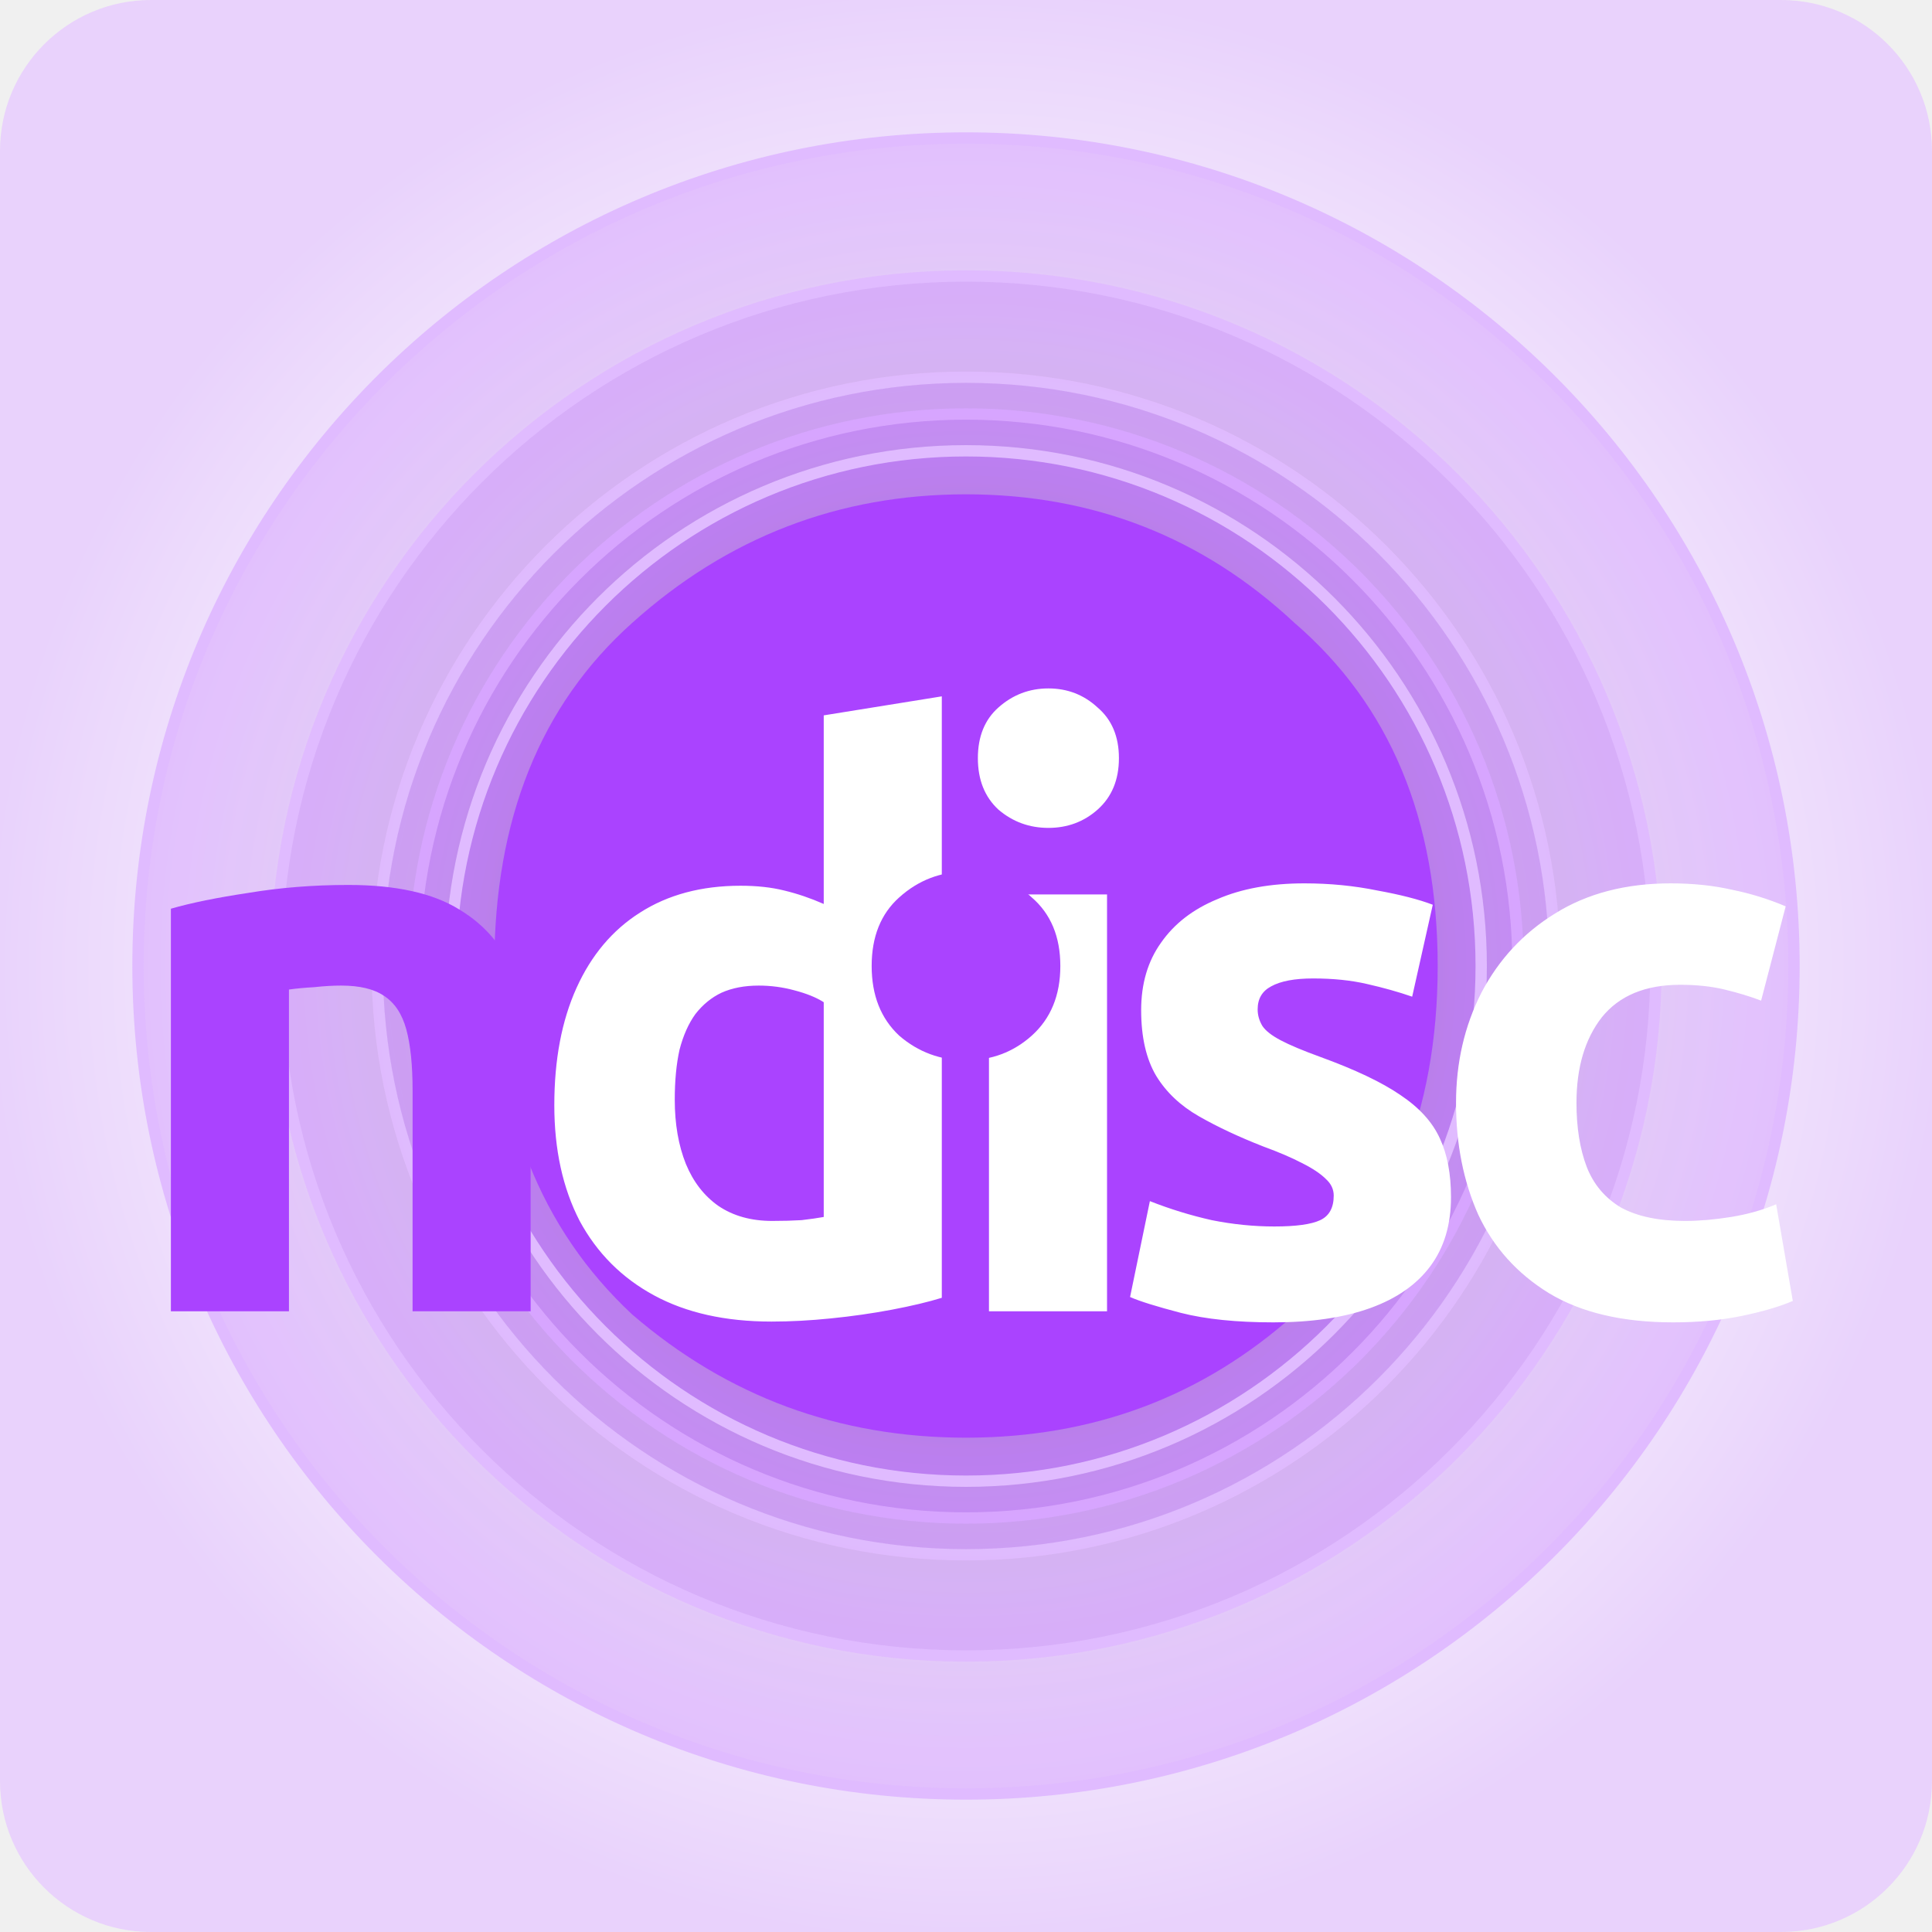
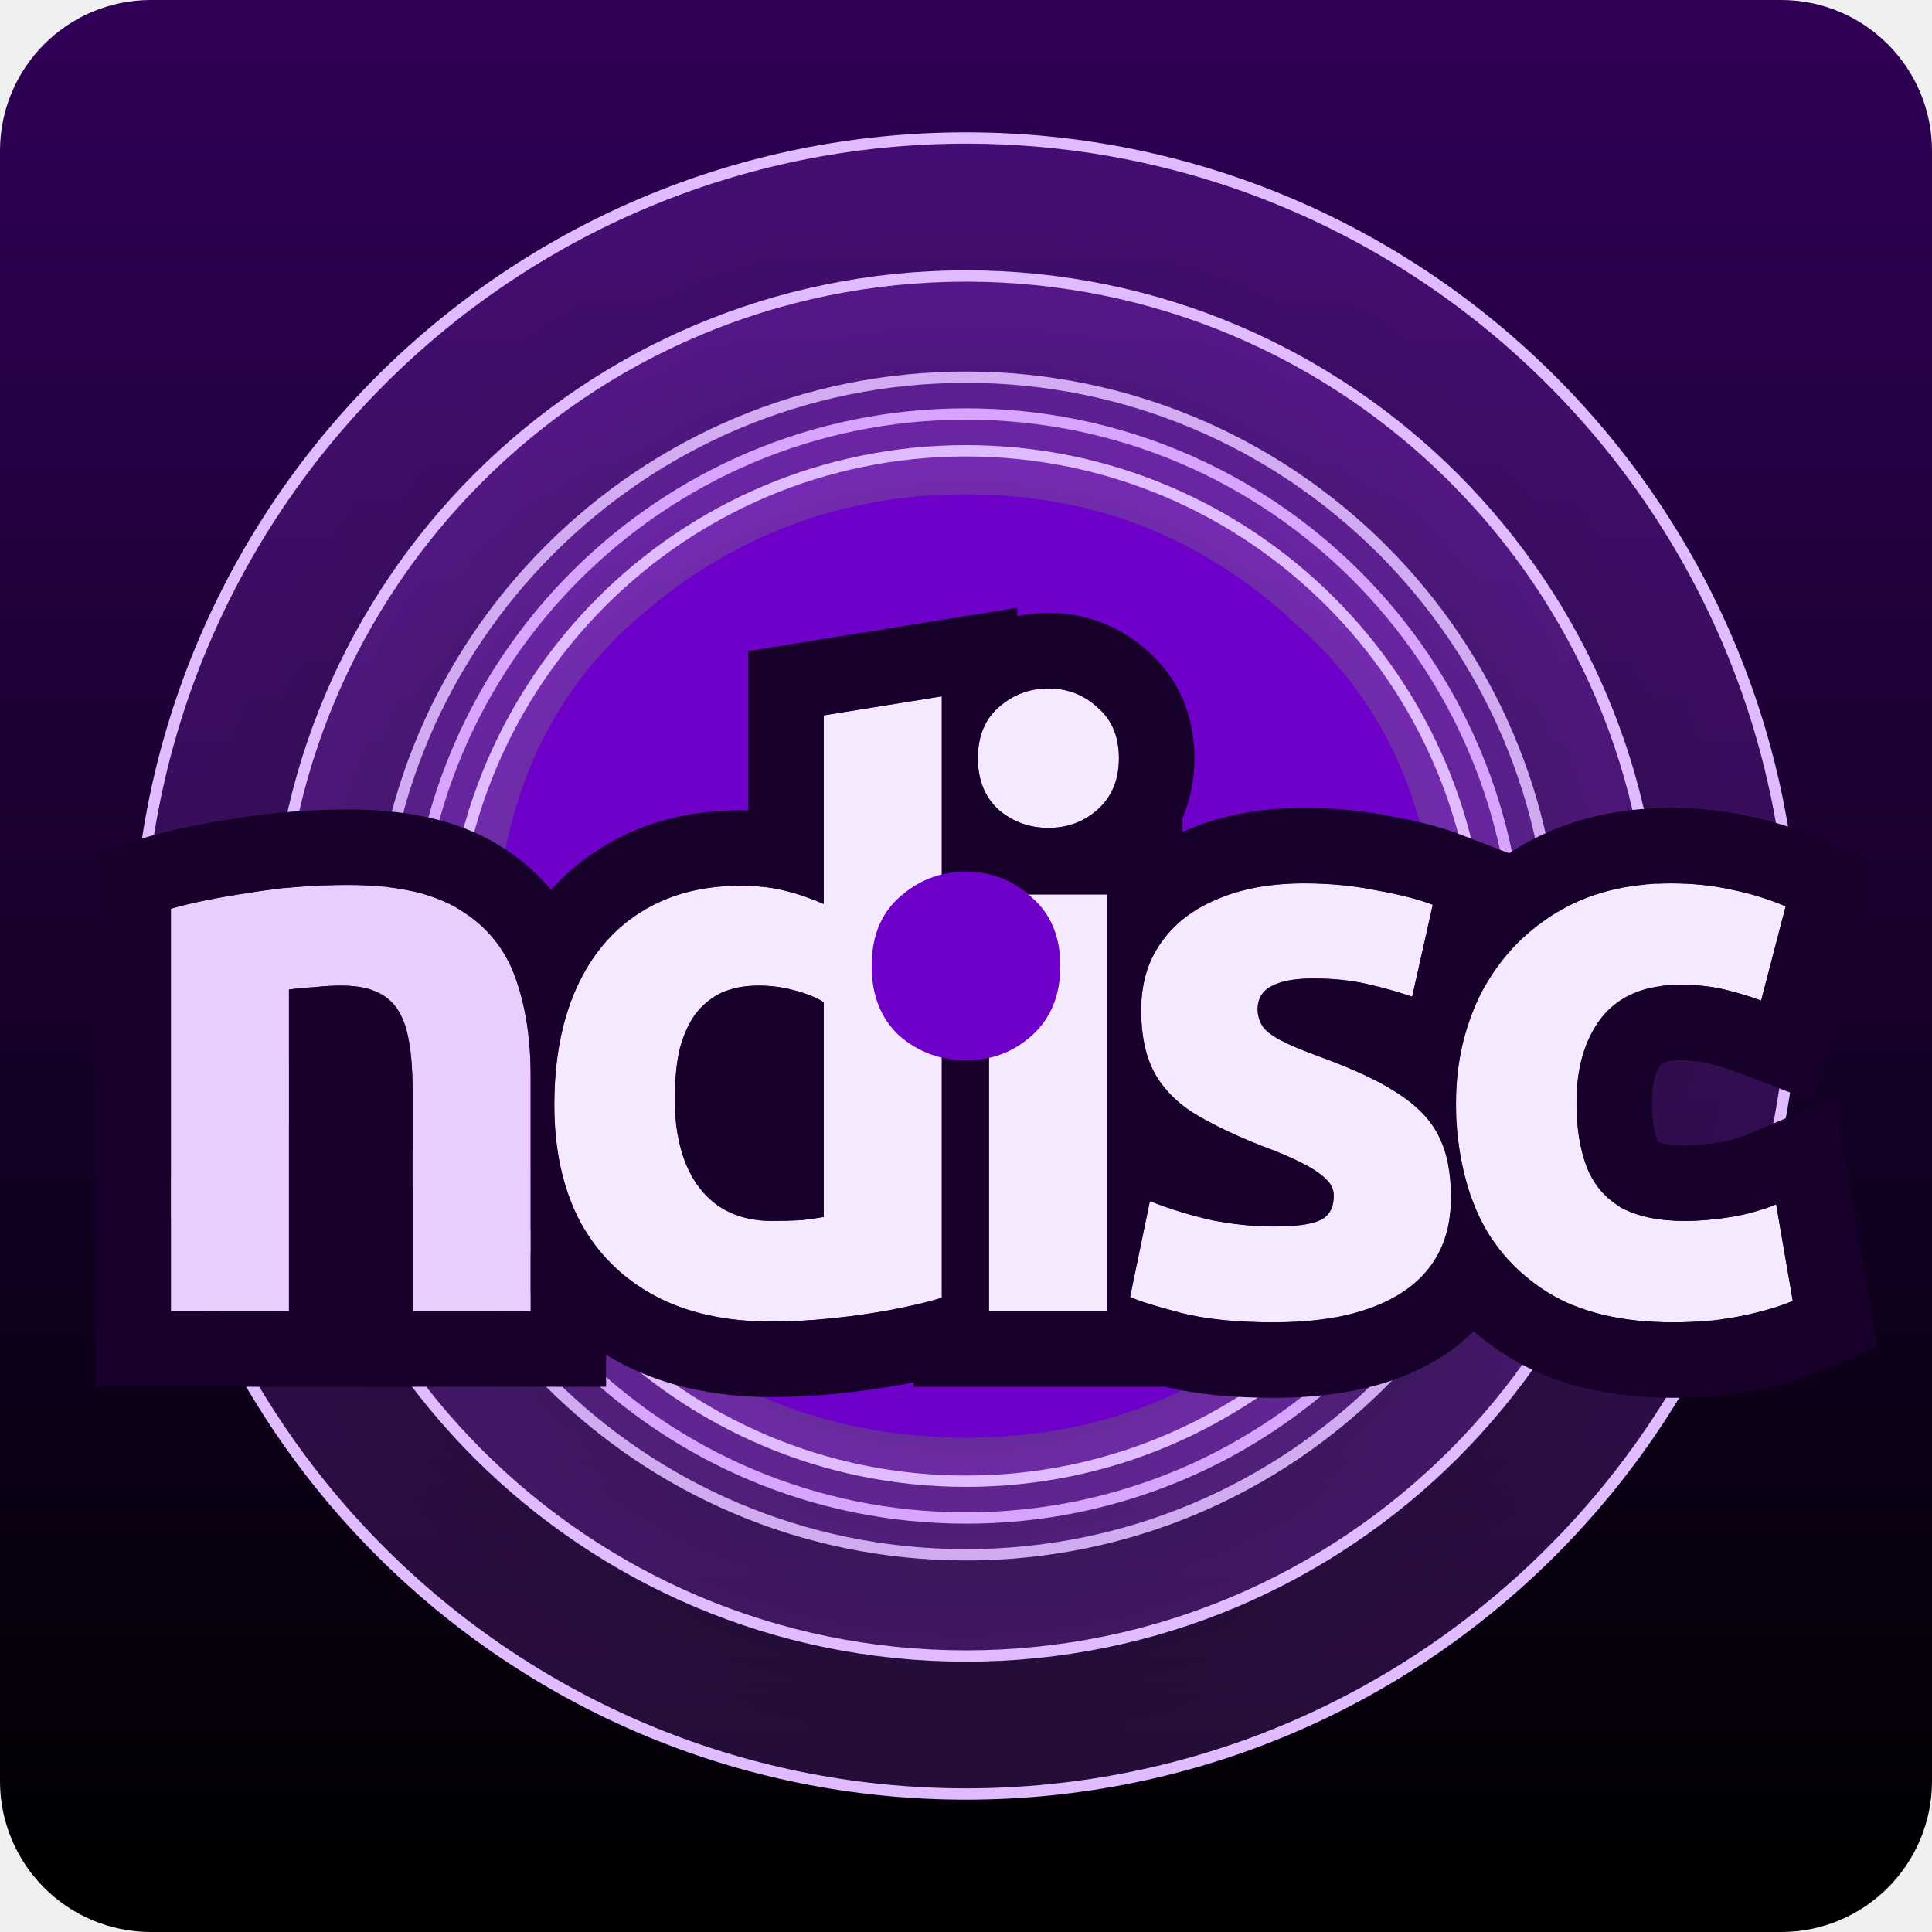
<svg xmlns="http://www.w3.org/2000/svg" width="1024" height="1024" viewBox="0 0 1024 1024" fill="none">
  <mask id="mask0_3327_96" style="mask-type:alpha" maskUnits="userSpaceOnUse" x="0" y="0" width="1024" height="1024">
    <rect width="1024" height="1024" fill="url(#paint0_linear_3327_96)" />
  </mask>
  <g mask="url(#mask0_3327_96)">
-     <rect width="1024" height="1024" rx="80" fill="url(#paint1_radial_3327_96)" fill-opacity="0.8" />
+     <rect width="1024" height="1024" rx="80" fill="url(#paint1_linear_3327_96)" />
    <path d="M512 950.857C754.374 950.857 950.857 754.374 950.857 512C950.857 269.626 754.374 73.143 512 73.143C269.626 73.143 73.143 269.626 73.143 512C73.143 754.374 269.626 950.857 512 950.857Z" fill="url(#paint2_radial_3327_96)" fill-opacity="0.2" stroke="#E0BBFF" stroke-width="6" />
    <path d="M512 877.714C713.978 877.714 877.714 713.978 877.714 512C877.714 310.022 713.978 146.286 512 146.286C310.022 146.286 146.286 310.022 146.286 512C146.286 713.978 310.022 877.714 512 877.714Z" fill="url(#paint3_radial_3327_96)" fill-opacity="0.2" stroke="#E0BBFF" stroke-width="6" />
    <path d="M512 804.571C673.583 804.571 804.571 673.583 804.571 512C804.571 350.417 673.583 219.429 512 219.429C350.417 219.429 219.429 350.417 219.429 512C219.429 673.583 350.417 804.571 512 804.571Z" fill="url(#paint4_radial_3327_96)" fill-opacity="0.2" stroke="#E0BBFF" stroke-width="6" />
    <path opacity="0.9" d="M512 824.076C684.355 824.076 824.076 684.355 824.076 512C824.076 339.645 684.355 199.924 512 199.924C339.645 199.924 199.924 339.645 199.924 512C199.924 684.355 339.645 824.076 512 824.076Z" fill="url(#paint5_radial_3327_96)" fill-opacity="0.2" stroke="#E0BBFF" stroke-width="6" />
    <path d="M512 785.067C662.811 785.067 785.067 662.811 785.067 512C785.067 361.189 662.811 238.933 512 238.933C361.189 238.933 238.933 361.189 238.933 512C238.933 662.811 361.189 785.067 512 785.067Z" fill="url(#paint6_radial_3327_96)" fill-opacity="0.2" stroke="#E0BBFF" stroke-width="6" />
    <path d="M512 746.057C641.266 746.057 746.057 641.266 746.057 512C746.057 382.734 641.266 277.943 512 277.943C382.734 277.943 277.943 382.734 277.943 512C277.943 641.266 382.734 746.057 512 746.057Z" fill="url(#paint7_radial_3327_96)" fill-opacity="0.2" stroke="#E0BBFF" stroke-width="6" />
    <path d="M512 707.048C619.722 707.048 707.048 619.722 707.048 512C707.048 404.278 619.722 316.952 512 316.952C404.278 316.952 316.952 404.278 316.952 512C316.952 619.722 404.278 707.048 512 707.048Z" fill="url(#paint8_radial_3327_96)" fill-opacity="0.2" stroke="#E0BBFF" stroke-width="6" />
    <path d="M512 668.038C598.177 668.038 668.038 598.177 668.038 512C668.038 425.823 598.177 355.962 512 355.962C425.823 355.962 355.962 425.823 355.962 512C355.962 598.177 425.823 668.038 512 668.038Z" fill="url(#paint9_radial_3327_96)" fill-opacity="0.2" stroke="#E0BBFF" stroke-width="6" />
    <path d="M512 397.971C574.976 397.971 626.029 449.024 626.029 512C626.029 574.976 574.976 626.029 512 626.029C449.024 626.029 397.971 574.976 397.971 512C397.972 449.024 449.024 397.972 512 397.971Z" fill="url(#paint10_radial_3327_96)" fill-opacity="0.2" stroke="#E0BBFF" stroke-width="6" />
-     <path d="M512 762C444.584 762 385.596 740.22 335.034 696.659C286.345 651.205 262 589.652 262 512C262 434.348 286.345 373.742 335.034 330.182C385.596 284.727 444.584 262 512 262C579.416 262 637.468 284.727 686.157 330.182C736.719 373.742 762 434.348 762 512C762 589.652 736.719 651.205 686.157 696.659C637.468 740.22 579.416 762 512 762Z" fill="#AA43FF" />
-     <path d="M90.573 695V481.64C101.213 478.56 114.933 475.76 131.733 473.24C148.533 470.44 166.173 469.04 184.653 469.04C209.853 469.04 229.453 473.38 243.453 482.06C257.453 490.46 267.253 502.22 272.853 517.34C278.453 532.46 281.253 550.1 281.253 570.26V695H218.673V577.82C218.673 564.38 217.553 553.6 215.313 545.48C213.073 537.36 209.153 531.48 203.553 527.84C198.233 524.2 190.673 522.38 180.873 522.38C176.393 522.38 171.633 522.66 166.593 523.22C161.553 523.5 157.073 523.92 153.153 524.48V695H90.573Z" fill="#AA43FF" />
-     <path d="M408.877 700.46C384.517 700.46 363.797 695.84 346.717 686.6C329.637 677.36 316.477 664.2 307.237 647.12C298.277 629.76 293.797 609.32 293.797 585.8C293.797 561.72 297.717 541 305.557 523.64C313.397 506.28 324.597 492.98 339.157 483.74C353.997 474.22 371.777 469.46 392.497 469.46C401.177 469.46 408.877 470.3 415.597 471.98C422.597 473.66 429.597 476.04 436.597 479.12V379.16L499.177 369.08V687.86C491.897 690.1 483.077 692.2 472.717 694.16C462.357 696.12 451.577 697.66 440.377 698.78C429.457 699.9 418.957 700.46 408.877 700.46ZM409.297 647.12C414.897 647.12 420.077 646.98 424.837 646.7C429.597 646.14 433.517 645.58 436.597 645.02V531.2C432.677 528.68 427.497 526.58 421.057 524.9C414.897 523.22 408.597 522.38 402.157 522.38C394.597 522.38 388.017 523.64 382.417 526.16C377.097 528.68 372.477 532.46 368.557 537.5C364.917 542.54 362.117 548.84 360.157 556.4C358.477 563.96 357.637 572.78 357.637 582.86C357.637 595.74 359.597 607.08 363.517 616.88C367.437 626.4 373.177 633.82 380.737 639.14C388.577 644.46 398.097 647.12 409.297 647.12ZM524.173 695V474.08H586.753V695H524.173ZM555.673 438.8C545.593 438.8 536.773 435.58 529.213 429.14C521.933 422.42 518.293 413.32 518.293 401.84C518.293 390.36 521.933 381.4 529.213 374.96C536.773 368.24 545.593 364.88 555.673 364.88C565.753 364.88 574.433 368.24 581.713 374.96C589.273 381.4 593.053 390.36 593.053 401.84C593.053 413.32 589.273 422.42 581.713 429.14C574.433 435.58 565.753 438.8 555.673 438.8ZM674.98 700.88C655.38 700.88 639 699.2 625.84 695.84C612.96 692.48 604 689.68 598.96 687.44L609.46 636.62C620.1 640.82 631.02 644.18 642.22 646.7C653.42 648.94 664.48 650.06 675.4 650.06C686.88 650.06 695 648.94 699.76 646.7C704.52 644.46 706.9 640.12 706.9 633.68C706.9 630.32 705.5 627.38 702.7 624.86C699.9 622.06 695.7 619.26 690.1 616.46C684.78 613.66 677.92 610.72 669.52 607.64C656.64 602.6 645.3 597.28 635.5 591.68C625.7 586.08 618.14 578.94 612.82 570.26C607.5 561.3 604.84 549.68 604.84 535.4C604.84 521.4 608.34 509.5 615.34 499.7C622.34 489.62 632.28 481.92 645.16 476.6C658.04 471 673.44 468.2 691.36 468.2C704.8 468.2 717.68 469.46 730 471.98C742.32 474.22 752.12 476.74 759.4 479.54L748.48 528.26C741.2 525.74 733.22 523.5 724.54 521.54C716.14 519.58 706.62 518.6 695.98 518.6C686.18 518.6 678.76 520 673.72 522.8C668.96 525.32 666.58 529.38 666.58 534.98C666.58 538.06 667.42 541 669.1 543.8C670.78 546.32 674 548.84 678.76 551.36C683.52 553.88 690.52 556.82 699.76 560.18C718.24 566.9 732.38 573.62 742.18 580.34C752.26 587.06 759.26 594.76 763.18 603.44C767.1 611.84 769.06 622.2 769.06 634.52C769.06 649.08 765.42 661.26 758.14 671.06C750.86 680.86 740.22 688.28 726.22 693.32C712.22 698.36 695.14 700.88 674.98 700.88ZM886.807 700.88C859.927 700.88 837.947 695.7 820.867 685.34C804.067 674.98 791.607 661.12 783.487 643.76C775.647 626.12 771.727 606.38 771.727 584.54C771.727 563.26 776.207 543.8 785.167 526.16C794.407 508.52 807.427 494.52 824.227 484.16C841.307 473.52 861.747 468.2 885.547 468.2C897.307 468.2 908.087 469.32 917.887 471.56C927.687 473.52 937.207 476.46 946.447 480.38L933.427 530.36C927.547 528.12 921.107 526.16 914.107 524.48C907.107 522.8 899.267 521.96 890.587 521.96C872.107 521.96 858.247 527.7 849.007 539.18C840.047 550.66 835.567 565.78 835.567 584.54C835.567 597.7 837.387 609.04 841.027 618.56C844.667 627.8 850.687 634.94 859.087 639.98C867.767 644.74 879.107 647.12 893.107 647.12C900.667 647.12 908.787 646.42 917.467 645.02C926.147 643.62 934.127 641.38 941.407 638.3L950.227 689.54C942.947 692.62 933.847 695.28 922.927 697.52C912.007 699.76 899.967 700.88 886.807 700.88Z" fill="white" />
-     <path d="M512 562C498.517 562 486.719 557.644 476.607 548.932C466.869 539.841 462 527.53 462 512C462 496.47 466.869 484.348 476.607 475.636C486.719 466.545 498.517 462 512 462C525.483 462 537.094 466.545 546.831 475.636C556.944 484.348 562 496.47 562 512C562 527.53 556.944 539.841 546.831 548.932C537.094 557.644 525.483 562 512 562Z" fill="#AA43FF" />
+     <path d="M512 762C444.584 762 385.596 740.22 335.034 696.659C286.345 651.205 262 589.652 262 512C262 434.348 286.345 373.742 335.034 330.182C385.596 284.727 444.584 262 512 262C579.416 262 637.468 284.727 686.157 330.182C736.719 373.742 762 434.348 762 512C762 589.652 736.719 651.205 686.157 696.659C637.468 740.22 579.416 762 512 762Z" fill="#6F00CA" />
+     <mask id="path-13-outside-1_3327_96" maskUnits="userSpaceOnUse" x="50" y="322" width="946" height="419" fill="black">
+       <rect fill="white" x="50" y="322" width="946" height="419" />
+       <path d="M90.573 695V481.64C101.213 478.56 114.933 475.76 131.733 473.24C148.533 470.44 166.173 469.04 184.653 469.04C209.853 469.04 229.453 473.38 243.453 482.06C257.453 490.46 267.253 502.22 272.853 517.34C278.453 532.46 281.253 550.1 281.253 570.26V695H218.673V577.82C218.673 564.38 217.553 553.6 215.313 545.48C213.073 537.36 209.153 531.48 203.553 527.84C198.233 524.2 190.673 522.38 180.873 522.38C176.393 522.38 171.633 522.66 166.593 523.22C161.553 523.5 157.073 523.92 153.153 524.48V695H90.573Z" />
+       <path d="M408.877 700.46C384.517 700.46 363.797 695.84 346.717 686.6C329.637 677.36 316.477 664.2 307.237 647.12C298.277 629.76 293.797 609.32 293.797 585.8C293.797 561.72 297.717 541 305.557 523.64C313.397 506.28 324.597 492.98 339.157 483.74C353.997 474.22 371.777 469.46 392.497 469.46C401.177 469.46 408.877 470.3 415.597 471.98C422.597 473.66 429.597 476.04 436.597 479.12V379.16L499.177 369.08V687.86C491.897 690.1 483.077 692.2 472.717 694.16C462.357 696.12 451.577 697.66 440.377 698.78C429.457 699.9 418.957 700.46 408.877 700.46ZM409.297 647.12C414.897 647.12 420.077 646.98 424.837 646.7C429.597 646.14 433.517 645.58 436.597 645.02V531.2C432.677 528.68 427.497 526.58 421.057 524.9C414.897 523.22 408.597 522.38 402.157 522.38C394.597 522.38 388.017 523.64 382.417 526.16C377.097 528.68 372.477 532.46 368.557 537.5C364.917 542.54 362.117 548.84 360.157 556.4C358.477 563.96 357.637 572.78 357.637 582.86C357.637 595.74 359.597 607.08 363.517 616.88C367.437 626.4 373.177 633.82 380.737 639.14C388.577 644.46 398.097 647.12 409.297 647.12ZM524.173 695V474.08H586.753V695H524.173ZM555.673 438.8C545.593 438.8 536.773 435.58 529.213 429.14C521.933 422.42 518.293 413.32 518.293 401.84C518.293 390.36 521.933 381.4 529.213 374.96C536.773 368.24 545.593 364.88 555.673 364.88C565.753 364.88 574.433 368.24 581.713 374.96C589.273 381.4 593.053 390.36 593.053 401.84C593.053 413.32 589.273 422.42 581.713 429.14C574.433 435.58 565.753 438.8 555.673 438.8ZM674.98 700.88C655.38 700.88 639 699.2 625.84 695.84C612.96 692.48 604 689.68 598.96 687.44L609.46 636.62C620.1 640.82 631.02 644.18 642.22 646.7C653.42 648.94 664.48 650.06 675.4 650.06C686.88 650.06 695 648.94 699.76 646.7C704.52 644.46 706.9 640.12 706.9 633.68C706.9 630.32 705.5 627.38 702.7 624.86C699.9 622.06 695.7 619.26 690.1 616.46C684.78 613.66 677.92 610.72 669.52 607.64C656.64 602.6 645.3 597.28 635.5 591.68C625.7 586.08 618.14 578.94 612.82 570.26C607.5 561.3 604.84 549.68 604.84 535.4C604.84 521.4 608.34 509.5 615.34 499.7C622.34 489.62 632.28 481.92 645.16 476.6C658.04 471 673.44 468.2 691.36 468.2C704.8 468.2 717.68 469.46 730 471.98C742.32 474.22 752.12 476.74 759.4 479.54L748.48 528.26C741.2 525.74 733.22 523.5 724.54 521.54C716.14 519.58 706.62 518.6 695.98 518.6C686.18 518.6 678.76 520 673.72 522.8C668.96 525.32 666.58 529.38 666.58 534.98C666.58 538.06 667.42 541 669.1 543.8C670.78 546.32 674 548.84 678.76 551.36C683.52 553.88 690.52 556.82 699.76 560.18C718.24 566.9 732.38 573.62 742.18 580.34C752.26 587.06 759.26 594.76 763.18 603.44C767.1 611.84 769.06 622.2 769.06 634.52C769.06 649.08 765.42 661.26 758.14 671.06C750.86 680.86 740.22 688.28 726.22 693.32C712.22 698.36 695.14 700.88 674.98 700.88ZM886.807 700.88C859.927 700.88 837.947 695.7 820.867 685.34C804.067 674.98 791.607 661.12 783.487 643.76C775.647 626.12 771.727 606.38 771.727 584.54C771.727 563.26 776.207 543.8 785.167 526.16C794.407 508.52 807.427 494.52 824.227 484.16C841.307 473.52 861.747 468.2 885.547 468.2C897.307 468.2 908.087 469.32 917.887 471.56C927.687 473.52 937.207 476.46 946.447 480.38L933.427 530.36C927.547 528.12 921.107 526.16 914.107 524.48C907.107 522.8 899.267 521.96 890.587 521.96C872.107 521.96 858.247 527.7 849.007 539.18C840.047 550.66 835.567 565.78 835.567 584.54C835.567 597.7 837.387 609.04 841.027 618.56C844.667 627.8 850.687 634.94 859.087 639.98C867.767 644.74 879.107 647.12 893.107 647.12C900.667 647.12 908.787 646.42 917.467 645.02C926.147 643.62 934.127 641.38 941.407 638.3L950.227 689.54C942.947 692.62 933.847 695.28 922.927 697.52C912.007 699.76 899.967 700.88 886.807 700.88Z" />
+     </mask>
+     <path d="M90.573 695V481.64C101.213 478.56 114.933 475.76 131.733 473.24C148.533 470.44 166.173 469.04 184.653 469.04C209.853 469.04 229.453 473.38 243.453 482.06C257.453 490.46 267.253 502.22 272.853 517.34C278.453 532.46 281.253 550.1 281.253 570.26V695H218.673V577.82C218.673 564.38 217.553 553.6 215.313 545.48C213.073 537.36 209.153 531.48 203.553 527.84C198.233 524.2 190.673 522.38 180.873 522.38C176.393 522.38 171.633 522.66 166.593 523.22C161.553 523.5 157.073 523.92 153.153 524.48V695H90.573Z" fill="#E8CDFF" />
+     <path d="M408.877 700.46C384.517 700.46 363.797 695.84 346.717 686.6C329.637 677.36 316.477 664.2 307.237 647.12C298.277 629.76 293.797 609.32 293.797 585.8C293.797 561.72 297.717 541 305.557 523.64C313.397 506.28 324.597 492.98 339.157 483.74C353.997 474.22 371.777 469.46 392.497 469.46C401.177 469.46 408.877 470.3 415.597 471.98C422.597 473.66 429.597 476.04 436.597 479.12V379.16L499.177 369.08V687.86C491.897 690.1 483.077 692.2 472.717 694.16C462.357 696.12 451.577 697.66 440.377 698.78C429.457 699.9 418.957 700.46 408.877 700.46ZM409.297 647.12C414.897 647.12 420.077 646.98 424.837 646.7C429.597 646.14 433.517 645.58 436.597 645.02V531.2C432.677 528.68 427.497 526.58 421.057 524.9C414.897 523.22 408.597 522.38 402.157 522.38C394.597 522.38 388.017 523.64 382.417 526.16C377.097 528.68 372.477 532.46 368.557 537.5C364.917 542.54 362.117 548.84 360.157 556.4C358.477 563.96 357.637 572.78 357.637 582.86C357.637 595.74 359.597 607.08 363.517 616.88C367.437 626.4 373.177 633.82 380.737 639.14C388.577 644.46 398.097 647.12 409.297 647.12ZM524.173 695V474.08H586.753V695H524.173ZM555.673 438.8C545.593 438.8 536.773 435.58 529.213 429.14C521.933 422.42 518.293 413.32 518.293 401.84C518.293 390.36 521.933 381.4 529.213 374.96C536.773 368.24 545.593 364.88 555.673 364.88C565.753 364.88 574.433 368.24 581.713 374.96C589.273 381.4 593.053 390.36 593.053 401.84C593.053 413.32 589.273 422.42 581.713 429.14C574.433 435.58 565.753 438.8 555.673 438.8ZM674.98 700.88C655.38 700.88 639 699.2 625.84 695.84C612.96 692.48 604 689.68 598.96 687.44L609.46 636.62C620.1 640.82 631.02 644.18 642.22 646.7C653.42 648.94 664.48 650.06 675.4 650.06C686.88 650.06 695 648.94 699.76 646.7C704.52 644.46 706.9 640.12 706.9 633.68C706.9 630.32 705.5 627.38 702.7 624.86C699.9 622.06 695.7 619.26 690.1 616.46C684.78 613.66 677.92 610.72 669.52 607.64C656.64 602.6 645.3 597.28 635.5 591.68C625.7 586.08 618.14 578.94 612.82 570.26C607.5 561.3 604.84 549.68 604.84 535.4C604.84 521.4 608.34 509.5 615.34 499.7C622.34 489.62 632.28 481.92 645.16 476.6C658.04 471 673.44 468.2 691.36 468.2C704.8 468.2 717.68 469.46 730 471.98C742.32 474.22 752.12 476.74 759.4 479.54L748.48 528.26C741.2 525.74 733.22 523.5 724.54 521.54C716.14 519.58 706.62 518.6 695.98 518.6C686.18 518.6 678.76 520 673.72 522.8C668.96 525.32 666.58 529.38 666.58 534.98C666.58 538.06 667.42 541 669.1 543.8C670.78 546.32 674 548.84 678.76 551.36C683.52 553.88 690.52 556.82 699.76 560.18C718.24 566.9 732.38 573.62 742.18 580.34C752.26 587.06 759.26 594.76 763.18 603.44C767.1 611.84 769.06 622.2 769.06 634.52C769.06 649.08 765.42 661.26 758.14 671.06C750.86 680.86 740.22 688.28 726.22 693.32C712.22 698.36 695.14 700.88 674.98 700.88ZM886.807 700.88C859.927 700.88 837.947 695.7 820.867 685.34C804.067 674.98 791.607 661.12 783.487 643.76C775.647 626.12 771.727 606.38 771.727 584.54C771.727 563.26 776.207 543.8 785.167 526.16C794.407 508.52 807.427 494.52 824.227 484.16C841.307 473.52 861.747 468.2 885.547 468.2C897.307 468.2 908.087 469.32 917.887 471.56C927.687 473.52 937.207 476.46 946.447 480.38L933.427 530.36C927.547 528.12 921.107 526.16 914.107 524.48C907.107 522.8 899.267 521.96 890.587 521.96C872.107 521.96 858.247 527.7 849.007 539.18C840.047 550.66 835.567 565.78 835.567 584.54C835.567 597.7 837.387 609.04 841.027 618.56C844.667 627.8 850.687 634.94 859.087 639.98C867.767 644.74 879.107 647.12 893.107 647.12C900.667 647.12 908.787 646.42 917.467 645.02C926.147 643.62 934.127 641.38 941.407 638.3L950.227 689.54C942.947 692.62 933.847 695.28 922.927 697.52C912.007 699.76 899.967 700.88 886.807 700.88Z" fill="#F5E9FF" />
+     <path d="M90.573 695H50.573V735H90.573V695ZM90.573 481.64L79.45 443.217L50.573 451.577V481.64H90.573ZM131.733 473.24L137.666 512.797L137.988 512.749L138.309 512.696L131.733 473.24ZM243.453 482.06L222.375 516.056L222.623 516.21L222.873 516.36L243.453 482.06ZM272.853 517.34L235.343 531.233L235.343 531.233L272.853 517.34ZM281.253 695V735H321.253V695H281.253ZM218.673 695H178.673V735H218.673V695ZM215.313 545.48L176.753 556.117L176.753 556.117L215.313 545.48ZM203.553 527.84L180.965 560.852L181.356 561.12L181.753 561.378L203.553 527.84ZM166.593 523.22L168.811 563.158L169.913 563.097L171.01 562.975L166.593 523.22ZM153.153 524.48L147.496 484.882L113.153 489.788V524.48H153.153ZM153.153 695V735H193.153V695H153.153ZM90.573 695H130.573V481.64H90.573H50.573V695H90.573ZM90.573 481.64L101.695 520.063C109.989 517.662 121.8 515.177 137.666 512.797L131.733 473.24L125.799 433.683C108.065 436.343 92.437 439.458 79.45 443.217L90.573 481.64ZM131.733 473.24L138.309 512.696C152.761 510.287 168.192 509.04 184.653 509.04V469.04V429.04C164.154 429.04 144.304 430.593 125.157 433.784L131.733 473.24ZM184.653 469.04V509.04C206.053 509.04 217.218 512.859 222.375 516.056L243.453 482.06L264.53 448.064C241.687 433.901 213.653 429.04 184.653 429.04V469.04ZM243.453 482.06L222.873 516.36C229.18 520.144 232.945 524.758 235.343 531.233L272.853 517.34L310.363 503.447C301.561 479.682 285.725 460.776 264.033 447.76L243.453 482.06ZM272.853 517.34L235.343 531.233C238.942 540.949 241.253 553.702 241.253 570.26H281.253H321.253C321.253 546.498 317.964 523.971 310.363 503.447L272.853 517.34ZM281.253 570.26H241.253V695H281.253H321.253V570.26H281.253ZM281.253 695V655H218.673V695V735H281.253V695ZM218.673 695H258.673V577.82H218.673H178.673V695H218.673ZM218.673 577.82H258.673C258.673 562.649 257.462 547.854 253.872 534.843L215.313 545.48L176.753 556.117C177.644 559.346 178.673 566.111 178.673 577.82H218.673ZM215.313 545.48L253.872 534.843C249.735 519.844 241.123 504.553 225.352 494.302L203.553 527.84L181.753 561.378C179.732 560.064 178.289 558.485 177.411 557.168C176.604 555.958 176.555 555.399 176.753 556.117L215.313 545.48ZM203.553 527.84L226.14 494.828C211.533 484.834 194.809 482.38 180.873 482.38V522.38V562.38C182.096 562.38 183.004 562.437 183.632 562.503C184.262 562.569 184.542 562.637 184.531 562.634C184.517 562.631 184.153 562.543 183.531 562.279C182.9 562.011 182.005 561.563 180.965 560.852L203.553 527.84ZM180.873 522.38V482.38C174.739 482.38 168.495 482.763 162.175 483.465L166.593 523.22L171.01 562.975C174.771 562.557 178.046 562.38 180.873 562.38V522.38ZM166.593 523.22L164.374 483.282C158.479 483.609 152.816 484.122 147.496 484.882L153.153 524.48L158.81 564.078C161.33 563.718 164.627 563.391 168.811 563.158L166.593 523.22ZM153.153 524.48H113.153V695H153.153H193.153V524.48H153.153ZM153.153 695V655H90.573V695V735H153.153V695ZM346.717 686.6L327.684 721.782V721.782L346.717 686.6ZM307.237 647.12L271.692 665.466L271.87 665.811L272.055 666.153L307.237 647.12ZM305.557 523.64L342.012 540.103V540.103L305.557 523.64ZM339.157 483.74L360.59 517.513L360.673 517.461L360.755 517.408L339.157 483.74ZM415.597 471.98L405.895 510.786L406.079 510.831L406.262 510.875L415.597 471.98ZM436.597 479.12L420.487 515.733L476.597 540.421V479.12H436.597ZM436.597 379.16L430.236 339.669L396.597 345.087V379.16H436.597ZM499.177 369.08H539.177V322.121L492.816 329.589L499.177 369.08ZM499.177 687.86L510.94 726.091L539.177 717.403V687.86H499.177ZM440.377 698.78L436.397 658.979L436.346 658.984L436.296 658.989L440.377 698.78ZM424.837 646.7L427.186 686.631L428.351 686.562L429.511 686.426L424.837 646.7ZM436.597 645.02L443.752 684.375L476.597 678.403V645.02H436.597ZM436.597 531.2H476.597V509.362L458.227 497.553L436.597 531.2ZM421.057 524.9L410.532 563.491L410.746 563.549L410.96 563.605L421.057 524.9ZM382.417 526.16L366.002 489.683L365.646 489.843L365.293 490.01L382.417 526.16ZM368.557 537.5L336.983 512.942L336.546 513.504L336.13 514.08L368.557 537.5ZM360.157 556.4L321.437 546.362L321.261 547.039L321.109 547.723L360.157 556.4ZM363.517 616.88L326.378 631.736L326.453 631.923L326.53 632.11L363.517 616.88ZM380.737 639.14L357.717 671.852L357.995 672.048L358.277 672.239L380.737 639.14ZM408.877 700.46V660.46C389.503 660.46 375.68 656.791 365.75 651.418L346.717 686.6L327.684 721.782C351.914 734.889 379.531 740.46 408.877 740.46V700.46ZM346.717 686.6L365.75 651.418C355.508 645.878 347.959 638.329 342.419 628.087L307.237 647.12L272.055 666.153C284.994 690.071 303.766 708.842 327.684 721.782L346.717 686.6ZM307.237 647.12L342.782 628.774C337.289 618.131 333.797 604.227 333.797 585.8H293.797H253.797C253.797 614.413 259.265 641.389 271.692 665.466L307.237 647.12ZM293.797 585.8H333.797C333.797 565.947 337.039 551.113 342.012 540.103L305.557 523.64L269.102 507.177C258.394 530.886 253.797 557.493 253.797 585.8H293.797ZM305.557 523.64L342.012 540.103C346.989 529.082 353.299 522.14 360.59 517.513L339.157 483.74L317.724 449.967C295.894 463.82 279.805 483.478 269.102 507.177L305.557 523.64ZM339.157 483.74L360.755 517.408C368.09 512.702 378.069 509.46 392.497 509.46V469.46V429.46C365.485 429.46 339.904 435.738 317.559 450.072L339.157 483.74ZM392.497 469.46V509.46C398.691 509.46 403.029 510.069 405.895 510.786L415.597 471.98L425.298 433.174C414.725 430.531 403.663 429.46 392.497 429.46V469.46ZM415.597 471.98L406.262 510.875C410.801 511.965 415.538 513.555 420.487 515.733L436.597 479.12L452.706 442.507C443.656 438.525 434.393 435.355 424.932 433.085L415.597 471.98ZM436.597 479.12H476.597V379.16H436.597H396.597V479.12H436.597ZM436.597 379.16L442.958 418.651L505.538 408.571L499.177 369.08L492.816 329.589L430.236 339.669L436.597 379.16ZM499.177 369.08H459.177V687.86H499.177H539.177V369.08H499.177ZM499.177 687.86L487.413 649.629C481.977 651.302 474.69 653.077 465.281 654.857L472.717 694.16L480.153 733.463C491.464 731.323 501.817 728.898 510.94 726.091L499.177 687.86ZM472.717 694.16L465.281 654.857C456.139 656.587 446.515 657.967 436.397 658.979L440.377 698.78L444.357 738.581C456.639 737.353 468.575 735.653 480.153 733.463L472.717 694.16ZM440.377 698.78L436.296 658.989C426.613 659.982 417.48 660.46 408.877 660.46V700.46V740.46C420.434 740.46 432.3 739.818 444.458 738.571L440.377 698.78ZM409.297 647.12V687.12C415.549 687.12 421.523 686.964 427.186 686.631L424.837 646.7L422.488 606.769C418.631 606.996 414.244 607.12 409.297 607.12V647.12ZM424.837 646.7L429.511 686.426C434.716 685.814 439.54 685.141 443.752 684.375L436.597 645.02L429.441 605.665C427.494 606.019 424.478 606.466 420.163 606.974L424.837 646.7ZM436.597 645.02H476.597V531.2H436.597H396.597V645.02H436.597ZM436.597 531.2L458.227 497.553C449.59 492 440.083 488.525 431.154 486.195L421.057 524.9L410.96 563.605C412.808 564.087 414.029 564.515 414.744 564.805C415.471 565.099 415.46 565.165 414.967 564.847L436.597 531.2ZM421.057 524.9L431.582 486.309C421.962 483.686 412.121 482.38 402.157 482.38V522.38V562.38C405.073 562.38 407.832 562.754 410.532 563.491L421.057 524.9ZM402.157 522.38V482.38C390.213 482.38 377.811 484.369 366.002 489.683L382.417 526.16L398.831 562.637C398.222 562.911 398.981 562.38 402.157 562.38V522.38ZM382.417 526.16L365.293 490.01C353.847 495.433 344.414 503.388 336.983 512.942L368.557 537.5L400.131 562.058C400.382 561.735 400.45 561.713 400.291 561.843C400.217 561.904 400.11 561.984 399.972 562.072C399.833 562.16 399.687 562.24 399.54 562.31L382.417 526.16ZM368.557 537.5L336.13 514.08C328.939 524.037 324.337 535.174 321.437 546.362L360.157 556.4L398.877 566.438C399.896 562.506 400.895 561.043 400.984 560.92L368.557 537.5ZM360.157 556.4L321.109 547.723C318.64 558.836 317.637 570.684 317.637 582.86H357.637H397.637C397.637 574.876 398.314 569.084 399.204 565.077L360.157 556.4ZM357.637 582.86H317.637C317.637 599.74 320.202 616.295 326.378 631.736L363.517 616.88L400.656 602.024C398.992 597.865 397.637 591.74 397.637 582.86H357.637ZM363.517 616.88L326.53 632.11C333.007 647.841 343.24 661.665 357.717 671.852L380.737 639.14L403.757 606.428C403.114 605.975 401.867 604.959 400.504 601.65L363.517 616.88ZM380.737 639.14L358.277 672.239C373.878 682.826 391.578 687.12 409.297 687.12V647.12V607.12C404.616 607.12 403.276 606.094 403.197 606.041L380.737 639.14ZM524.173 695H484.173V735H524.173V695ZM524.173 474.08V434.08H484.173V474.08H524.173ZM586.753 474.08H626.753V434.08H586.753V474.08ZM586.753 695V735H626.753V695H586.753ZM529.213 429.14L502.082 458.532L502.668 459.073L503.275 459.59L529.213 429.14ZM529.213 374.96L555.716 404.92L555.752 404.888L555.788 404.856L529.213 374.96ZM581.713 374.96L554.582 404.352L555.168 404.893L555.775 405.41L581.713 374.96ZM581.713 429.14L608.216 459.1L608.252 459.068L608.288 459.036L581.713 429.14ZM524.173 695H564.173V474.08H524.173H484.173V695H524.173ZM524.173 474.08V514.08H586.753V474.08V434.08H524.173V474.08ZM586.753 474.08H546.753V695H586.753H626.753V474.08H586.753ZM586.753 695V655H524.173V695V735H586.753V695ZM555.673 438.8V398.8C555.29 398.8 555.1 398.77 555.068 398.764C555.04 398.76 555.102 398.769 555.216 398.811C555.331 398.853 555.412 398.896 555.439 398.912C555.462 398.925 555.365 398.872 555.152 398.69L529.213 429.14L503.275 459.59C518.19 472.295 536.243 478.8 555.673 478.8V438.8ZM529.213 429.14L556.345 399.748C556.627 400.009 556.992 400.405 557.355 400.931C557.719 401.458 557.986 401.978 558.162 402.419C558.527 403.33 558.293 403.349 558.293 401.84H518.293H478.293C478.293 422.542 485.273 443.016 502.082 458.532L529.213 429.14ZM518.293 401.84H558.293C558.293 400.314 558.532 400.458 558.082 401.565C557.861 402.11 557.527 402.749 557.065 403.4C556.604 404.05 556.125 404.558 555.716 404.92L529.213 374.96L502.71 345C485.278 360.421 478.293 381.179 478.293 401.84H518.293ZM529.213 374.96L555.788 404.856C555.908 404.75 555.992 404.684 556.039 404.649C556.086 404.614 556.101 404.606 556.084 404.616C556.066 404.627 556.025 404.651 555.961 404.683C555.897 404.714 555.822 404.748 555.738 404.78C555.654 404.811 555.574 404.837 555.502 404.857C555.43 404.877 555.378 404.888 555.351 404.892C555.324 404.897 555.332 404.894 555.381 404.89C555.429 404.886 555.525 404.88 555.673 404.88V364.88V324.88C535.759 324.88 517.493 331.86 502.639 345.064L529.213 374.96ZM555.673 364.88V404.88C555.964 404.88 556.031 404.904 555.919 404.883C555.801 404.862 555.581 404.81 555.304 404.703C555.026 404.595 554.794 404.472 554.631 404.37C554.473 404.27 554.459 404.239 554.582 404.352L581.713 374.96L608.845 345.568C594.034 331.897 575.615 324.88 555.673 324.88V364.88ZM581.713 374.96L555.775 405.41C555.413 405.101 554.941 404.627 554.465 403.98C553.987 403.331 553.62 402.665 553.364 402.058C552.838 400.813 553.053 400.492 553.053 401.84H593.053H633.053C633.053 380.673 625.573 359.776 607.652 344.51L581.713 374.96ZM593.053 401.84H553.053C553.053 403.172 552.843 402.978 553.279 401.931C553.487 401.428 553.785 400.879 554.164 400.35C554.541 399.824 554.899 399.457 555.139 399.244L581.713 429.14L608.288 459.036C625.588 443.658 633.053 423.034 633.053 401.84H593.053ZM581.713 429.14L555.211 399.18C555.114 399.266 555.135 399.233 555.279 399.146C555.426 399.057 555.618 398.961 555.831 398.882C556.042 398.804 556.181 398.777 556.204 398.773C556.222 398.77 556.058 398.8 555.673 398.8V438.8V478.8C575.12 478.8 593.332 472.267 608.216 459.1L581.713 429.14ZM625.84 695.84L615.743 734.545L615.844 734.571L615.944 734.597L625.84 695.84ZM598.96 687.44L559.787 679.346L553.267 710.905L582.714 723.992L598.96 687.44ZM609.46 636.62L624.146 599.414L579.91 581.952L570.287 628.526L609.46 636.62ZM642.22 646.7L633.439 685.724L633.906 685.829L634.375 685.923L642.22 646.7ZM699.76 646.7L716.792 682.893V682.893L699.76 646.7ZM702.7 624.86L674.415 653.144L675.159 653.888L675.941 654.592L702.7 624.86ZM690.1 616.46L671.47 651.857L671.839 652.051L672.211 652.237L690.1 616.46ZM669.52 607.64L654.944 644.89L655.345 645.047L655.75 645.195L669.52 607.64ZM635.5 591.68L615.654 626.41V626.41L635.5 591.68ZM612.82 570.26L578.426 590.682L578.569 590.923L578.716 591.162L612.82 570.26ZM615.34 499.7L647.889 522.95L648.043 522.734L648.195 522.516L615.34 499.7ZM645.16 476.6L660.43 513.57L660.771 513.43L661.109 513.283L645.16 476.6ZM730 471.98L721.984 511.169L722.413 511.256L722.844 511.335L730 471.98ZM759.4 479.54L798.431 488.288L805.982 454.6L773.759 442.206L759.4 479.54ZM748.48 528.26L735.395 566.059L777.716 580.709L787.511 537.008L748.48 528.26ZM724.54 521.54L715.451 560.494L715.59 560.526L715.729 560.558L724.54 521.54ZM673.72 522.8L692.435 558.151L692.792 557.962L693.145 557.766L673.72 522.8ZM669.1 543.8L634.8 564.38L635.29 565.196L635.818 565.988L669.1 543.8ZM678.76 551.36L697.475 516.008V516.008L678.76 551.36ZM742.18 580.34L719.559 613.329L719.774 613.477L719.992 613.622L742.18 580.34ZM763.18 603.44L726.725 619.903L726.827 620.13L726.932 620.355L763.18 603.44ZM758.14 671.06L726.03 647.207V647.207L758.14 671.06ZM726.22 693.32L712.671 655.685H712.671L726.22 693.32ZM674.98 700.88V660.88C657.382 660.88 644.583 659.342 635.735 657.083L625.84 695.84L615.944 734.597C633.417 739.058 653.378 740.88 674.98 740.88V700.88ZM625.84 695.84L635.937 657.135C623.048 653.773 616.946 651.661 615.205 650.888L598.96 687.44L582.714 723.992C591.053 727.699 602.871 731.187 615.743 734.545L625.84 695.84ZM598.96 687.44L638.132 695.534L648.632 644.714L609.46 636.62L570.287 628.526L559.787 679.346L598.96 687.44ZM609.46 636.62L594.773 673.826C607.339 678.786 620.234 682.753 633.439 685.724L642.22 646.7L651 607.676C641.806 605.607 632.861 602.854 624.146 599.414L609.46 636.62ZM642.22 646.7L634.375 685.923C648.04 688.656 661.728 690.06 675.4 690.06V650.06V610.06C667.232 610.06 658.8 609.224 650.064 607.477L642.22 646.7ZM675.4 650.06V690.06C687.407 690.06 703.37 689.209 716.792 682.893L699.76 646.7L682.728 610.507C684.262 609.785 685.283 609.512 685.463 609.465C685.678 609.409 685.445 609.483 684.634 609.595C682.941 609.829 679.975 610.06 675.4 610.06V650.06ZM699.76 646.7L716.792 682.893C726.317 678.41 734.666 671.067 740.187 660.998C745.439 651.422 746.9 641.658 746.9 633.68H706.9H666.9C666.9 632.142 667.171 627.768 670.042 622.532C673.184 616.803 677.963 612.75 682.728 610.507L699.76 646.7ZM706.9 633.68H746.9C746.9 617.538 739.552 604.213 729.458 595.128L702.7 624.86L675.941 654.592C674.035 652.876 671.625 650.121 669.735 646.152C667.795 642.077 666.9 637.755 666.9 633.68H706.9ZM702.7 624.86L730.984 596.576C723.906 589.498 715.471 584.424 707.988 580.683L690.1 616.46L672.211 652.237C673.864 653.064 674.823 653.649 675.262 653.942C675.467 654.079 675.482 654.101 675.349 653.995C675.219 653.891 674.884 653.613 674.415 653.144L702.7 624.86ZM690.1 616.46L708.73 581.063C701.282 577.143 692.636 573.512 683.29 570.085L669.52 607.64L655.75 645.195C663.204 647.928 668.278 650.177 671.47 651.857L690.1 616.46ZM669.52 607.64L684.096 570.39C672.643 565.909 663.126 561.396 655.345 556.95L635.5 591.68L615.654 626.41C627.474 633.164 640.636 639.291 654.944 644.89L669.52 607.64ZM635.5 591.68L655.345 556.95C650.737 554.317 648.359 551.699 646.924 549.358L612.82 570.26L578.716 591.162C587.921 606.181 600.662 617.843 615.654 626.41L635.5 591.68ZM612.82 570.26L647.214 549.838C646.679 548.937 644.84 545.048 644.84 535.4H604.84H564.84C564.84 554.312 568.321 573.663 578.426 590.682L612.82 570.26ZM604.84 535.4H644.84C644.84 528.338 646.489 524.91 647.889 522.95L615.34 499.7L582.79 476.45C570.19 494.09 564.84 514.462 564.84 535.4H604.84ZM615.34 499.7L648.195 522.516C650.241 519.57 653.66 516.367 660.43 513.57L645.16 476.6L629.889 439.63C610.9 447.473 594.439 459.67 582.485 476.884L615.34 499.7ZM645.16 476.6L661.109 513.283C667.773 510.385 677.471 508.2 691.36 508.2V468.2V428.2C669.409 428.2 648.306 431.615 629.211 439.917L645.16 476.6ZM691.36 468.2V508.2C702.291 508.2 712.476 509.224 721.984 511.169L730 471.98L738.016 432.791C722.884 429.696 707.309 428.2 691.36 428.2V468.2ZM730 471.98L722.844 511.335C733.989 513.361 741.058 515.342 745.041 516.874L759.4 479.54L773.759 442.206C763.182 438.138 750.651 435.079 737.155 432.625L730 471.98ZM759.4 479.54L720.368 470.792L709.448 519.512L748.48 528.26L787.511 537.008L798.431 488.288L759.4 479.54ZM748.48 528.26L761.564 490.461C752.688 487.388 743.26 484.76 733.35 482.522L724.54 521.54L715.729 560.558C723.179 562.24 729.711 564.092 735.395 566.059L748.48 528.26ZM724.54 521.54L733.629 482.586C721.653 479.792 709 478.6 695.98 478.6V518.6V558.6C704.24 558.6 710.627 559.368 715.451 560.494L724.54 521.54ZM695.98 518.6V478.6C683.552 478.6 668.086 480.172 654.294 487.834L673.72 522.8L693.145 557.766C692.012 558.396 691.153 558.722 690.723 558.867C690.293 559.012 690.182 559.013 690.481 558.956C691.149 558.83 692.877 558.6 695.98 558.6V518.6ZM673.72 522.8L655.004 487.448C647.027 491.672 639.323 498.182 633.857 507.506C628.441 516.745 626.58 526.426 626.58 534.98H666.58H706.58C706.58 537.934 705.908 542.785 702.873 547.964C699.787 553.228 695.653 556.448 692.435 558.151L673.72 522.8ZM666.58 534.98H626.58C626.58 545.751 629.624 555.753 634.8 564.38L669.1 543.8L703.399 523.22C705.216 526.247 706.58 530.369 706.58 534.98H666.58ZM669.1 543.8L635.818 565.988C643.041 576.823 653.331 583.158 660.044 586.712L678.76 551.36L697.475 516.008C696.569 515.529 696.698 515.509 697.427 516.08C698.077 516.588 700.195 518.333 702.382 521.612L669.1 543.8ZM678.76 551.36L660.044 586.712C667.248 590.525 676.282 594.205 686.09 597.772L699.76 560.18L713.429 522.588C704.758 519.435 699.792 517.235 697.475 516.008L678.76 551.36ZM699.76 560.18L686.09 597.772C703.179 603.986 713.752 609.348 719.559 613.329L742.18 580.34L764.801 547.351C751.007 537.892 733.301 529.814 713.429 522.588L699.76 560.18ZM742.18 580.34L719.992 613.622C725.513 617.303 726.627 619.687 726.725 619.903L763.18 603.44L799.635 586.977C791.892 569.833 779.007 556.817 764.368 547.058L742.18 580.34ZM763.18 603.44L726.932 620.355C727.708 622.017 729.06 626.213 729.06 634.52H769.06H809.06C809.06 618.187 806.491 601.663 799.427 586.525L763.18 603.44ZM769.06 634.52H729.06C729.06 642.192 727.256 645.557 726.03 647.207L758.14 671.06L790.249 694.913C803.584 676.963 809.06 655.968 809.06 634.52H769.06ZM758.14 671.06L726.03 647.207C724.385 649.421 720.899 652.722 712.671 655.685L726.22 693.32L739.768 730.956C759.541 723.838 777.334 712.299 790.25 694.913L758.14 671.06ZM726.22 693.32L712.671 655.685C704.255 658.714 692.051 660.88 674.98 660.88V700.88V740.88C698.228 740.88 720.184 738.006 739.768 730.956L726.22 693.32ZM820.867 685.34L799.872 719.387L799.997 719.464L800.123 719.54L820.867 685.34ZM783.487 643.76L746.935 660.006L747.092 660.358L747.255 660.707L783.487 643.76ZM785.167 526.16L749.734 507.6L749.618 507.822L749.504 508.045L785.167 526.16ZM824.227 484.16L845.223 518.207L845.3 518.159L845.377 518.111L824.227 484.16ZM917.887 471.56L908.974 510.554L909.507 510.676L910.043 510.783L917.887 471.56ZM946.447 480.38L985.156 490.464L993.861 457.044L962.069 443.557L946.447 480.38ZM933.427 530.36L919.188 567.74L960.887 583.625L972.135 540.444L933.427 530.36ZM914.107 524.48L904.772 563.375V563.375L914.107 524.48ZM849.007 539.18L817.847 514.1L817.659 514.333L817.475 514.569L849.007 539.18ZM841.027 618.56L803.665 632.845L803.737 633.034L803.811 633.221L841.027 618.56ZM859.087 639.98L838.508 674.28L839.173 674.679L839.854 675.052L859.087 639.98ZM917.467 645.02L923.837 684.51V684.51L917.467 645.02ZM941.407 638.3L980.828 631.515L972.272 581.809L925.822 601.461L941.407 638.3ZM950.227 689.54L965.813 726.379L995.029 714.018L989.648 682.755L950.227 689.54ZM922.927 697.52L914.89 658.336L922.927 697.52ZM886.807 700.88V660.88C864.795 660.88 850.632 656.611 841.612 651.14L820.867 685.34L800.123 719.54C825.263 734.789 855.059 740.88 886.807 740.88V700.88ZM820.867 685.34L841.863 651.293C831.49 644.897 824.433 636.889 819.72 626.813L783.487 643.76L747.255 660.707C758.782 685.35 776.645 705.063 799.872 719.387L820.867 685.34ZM783.487 643.76L820.04 627.514C814.754 615.62 811.727 601.518 811.727 584.54H771.727H731.727C731.727 611.242 736.541 636.62 746.935 660.006L783.487 643.76ZM771.727 584.54H811.727C811.727 569.069 814.934 555.883 820.831 544.275L785.167 526.16L749.504 508.045C737.481 531.717 731.727 557.451 731.727 584.54H771.727ZM785.167 526.16L820.601 544.72C826.538 533.386 834.596 524.76 845.223 518.207L824.227 484.16L803.232 450.113C780.258 464.28 762.277 483.654 749.734 507.6L785.167 526.16ZM824.227 484.16L845.377 518.111C855.031 512.097 867.841 508.2 885.547 508.2V468.2V428.2C855.654 428.2 827.583 434.943 803.077 450.209L824.227 484.16ZM885.547 468.2V508.2C894.801 508.2 902.542 509.084 908.974 510.554L917.887 471.56L926.8 432.566C913.632 429.556 899.814 428.2 885.547 428.2V468.2ZM917.887 471.56L910.043 510.783C917.164 512.207 924.079 514.341 930.825 517.203L946.447 480.38L962.069 443.557C950.336 438.579 938.211 434.833 925.732 432.337L917.887 471.56ZM946.447 480.38L907.739 470.296L894.719 520.276L933.427 530.36L972.135 540.444L985.156 490.464L946.447 480.38ZM933.427 530.36L947.667 492.98C939.978 490.051 931.876 487.609 923.442 485.585L914.107 524.48L904.772 563.375C910.339 564.711 915.117 566.189 919.188 567.74L933.427 530.36ZM914.107 524.48L923.442 485.585C912.835 483.039 901.791 481.96 890.587 481.96V521.96V561.96C896.743 561.96 901.379 562.561 904.772 563.375L914.107 524.48ZM890.587 521.96V481.96C863.363 481.96 836.565 490.844 817.847 514.1L849.007 539.18L880.168 564.26C880.504 563.843 880.788 563.573 881.637 563.221C882.731 562.768 885.418 561.96 890.587 561.96V521.96ZM849.007 539.18L817.475 514.569C801.62 534.883 795.567 559.458 795.567 584.54H835.567H875.567C875.567 572.102 878.475 566.437 880.54 563.791L849.007 539.18ZM835.567 584.54H795.567C795.567 601.23 797.856 617.652 803.665 632.845L841.027 618.56L878.389 604.275C876.919 600.428 875.567 594.17 875.567 584.54H835.567ZM841.027 618.56L803.811 633.221C810.633 650.539 822.438 664.638 838.508 674.28L859.087 639.98L879.667 605.68C879.061 605.317 878.885 605.098 878.853 605.061C878.818 605.019 878.572 604.733 878.244 603.899L841.027 618.56ZM859.087 639.98L839.854 675.052C856.367 684.108 875.009 687.12 893.107 687.12V647.12V607.12C883.206 607.12 879.167 605.372 878.321 604.908L859.087 639.98ZM893.107 647.12V687.12C903.112 687.12 913.381 686.196 923.837 684.51L917.467 645.02L911.098 605.53C904.193 606.644 898.223 607.12 893.107 607.12V647.12ZM917.467 645.02L923.837 684.51C935.335 682.655 946.449 679.599 956.993 675.139L941.407 638.3L925.822 601.461C921.805 603.16 916.96 604.585 911.098 605.53L917.467 645.02ZM941.407 638.3L901.987 645.085L910.807 696.325L950.227 689.54L989.648 682.755L980.828 631.515L941.407 638.3ZM950.227 689.54L934.642 652.701C930.557 654.429 924.185 656.429 914.89 658.336L922.927 697.52L930.965 736.704C943.51 734.131 955.338 730.811 965.813 726.379L950.227 689.54ZM922.927 697.52L914.89 658.336C907.037 659.947 897.737 660.88 886.807 660.88V700.88V740.88C902.198 740.88 916.977 739.573 930.965 736.704L922.927 697.52Z" fill="#17002A" mask="url(#path-13-outside-1_3327_96)" />
+     <path d="M512 562C498.517 562 486.719 557.644 476.607 548.932C466.869 539.841 462 527.53 462 512C462 496.47 466.869 484.348 476.607 475.636C486.719 466.545 498.517 462 512 462C525.483 462 537.094 466.545 546.831 475.636C556.944 484.348 562 496.47 562 512C562 527.53 556.944 539.841 546.831 548.932C537.094 557.644 525.483 562 512 562Z" fill="#6F00CA" />
  </g>
  <defs>
    <linearGradient id="paint0_linear_3327_96" x1="512" y1="0" x2="512" y2="1024" gradientUnits="userSpaceOnUse">
      <stop offset="0.178" stop-color="#1E1E2E" />
      <stop offset="1" stop-color="#0B0B10" />
    </linearGradient>
-     <radialGradient id="paint1_radial_3327_96" cx="0" cy="0" r="1" gradientUnits="userSpaceOnUse" gradientTransform="translate(512 512) rotate(90) scale(512)">
-       <stop offset="0.49" stop-color="white" />
-       <stop offset="1" stop-color="#E7CBFF" />
-     </radialGradient>
+     <linearGradient id="paint1_linear_3327_96" x1="512" y1="0" x2="512" y2="1024" gradientUnits="userSpaceOnUse">
+       <stop stop-color="#300057" />
+       <stop offset="0.99" />
+     </linearGradient>
    <radialGradient id="paint2_radial_3327_96" cx="0" cy="0" r="1" gradientUnits="userSpaceOnUse" gradientTransform="translate(512 512) scale(438.857)">
      <stop stop-color="#313244" />
      <stop offset="0.947" stop-color="#AA43FF" />
    </radialGradient>
    <radialGradient id="paint3_radial_3327_96" cx="0" cy="0" r="1" gradientUnits="userSpaceOnUse" gradientTransform="translate(512 512) scale(365.714)">
      <stop stop-color="#313244" />
      <stop offset="0.947" stop-color="#AA43FF" />
    </radialGradient>
    <radialGradient id="paint4_radial_3327_96" cx="0" cy="0" r="1" gradientUnits="userSpaceOnUse" gradientTransform="translate(512 512) scale(292.571)">
      <stop stop-color="#313244" />
      <stop offset="0.947" stop-color="#AA43FF" />
    </radialGradient>
    <radialGradient id="paint5_radial_3327_96" cx="0" cy="0" r="1" gradientUnits="userSpaceOnUse" gradientTransform="translate(512 512) scale(312.076)">
      <stop stop-color="#313244" />
      <stop offset="0.947" stop-color="#AA43FF" />
    </radialGradient>
    <radialGradient id="paint6_radial_3327_96" cx="0" cy="0" r="1" gradientUnits="userSpaceOnUse" gradientTransform="translate(512 512) scale(273.067)">
      <stop stop-color="#313244" />
      <stop offset="0.947" stop-color="#AA43FF" />
    </radialGradient>
    <radialGradient id="paint7_radial_3327_96" cx="0" cy="0" r="1" gradientUnits="userSpaceOnUse" gradientTransform="translate(512 512) scale(234.057)">
      <stop stop-color="#313244" />
      <stop offset="0.947" stop-color="#AA43FF" />
    </radialGradient>
    <radialGradient id="paint8_radial_3327_96" cx="0" cy="0" r="1" gradientUnits="userSpaceOnUse" gradientTransform="translate(512 512) scale(195.048)">
      <stop stop-color="#313244" />
      <stop offset="0.947" stop-color="#AA43FF" />
    </radialGradient>
    <radialGradient id="paint9_radial_3327_96" cx="0" cy="0" r="1" gradientUnits="userSpaceOnUse" gradientTransform="translate(512 512) scale(156.038)">
      <stop stop-color="#313244" />
      <stop offset="0.947" stop-color="#AA43FF" />
    </radialGradient>
    <radialGradient id="paint10_radial_3327_96" cx="0" cy="0" r="1" gradientUnits="userSpaceOnUse" gradientTransform="translate(512 512) scale(117.029)">
      <stop stop-color="#313244" />
      <stop offset="0.947" stop-color="#AA43FF" />
    </radialGradient>
  </defs>
</svg>
